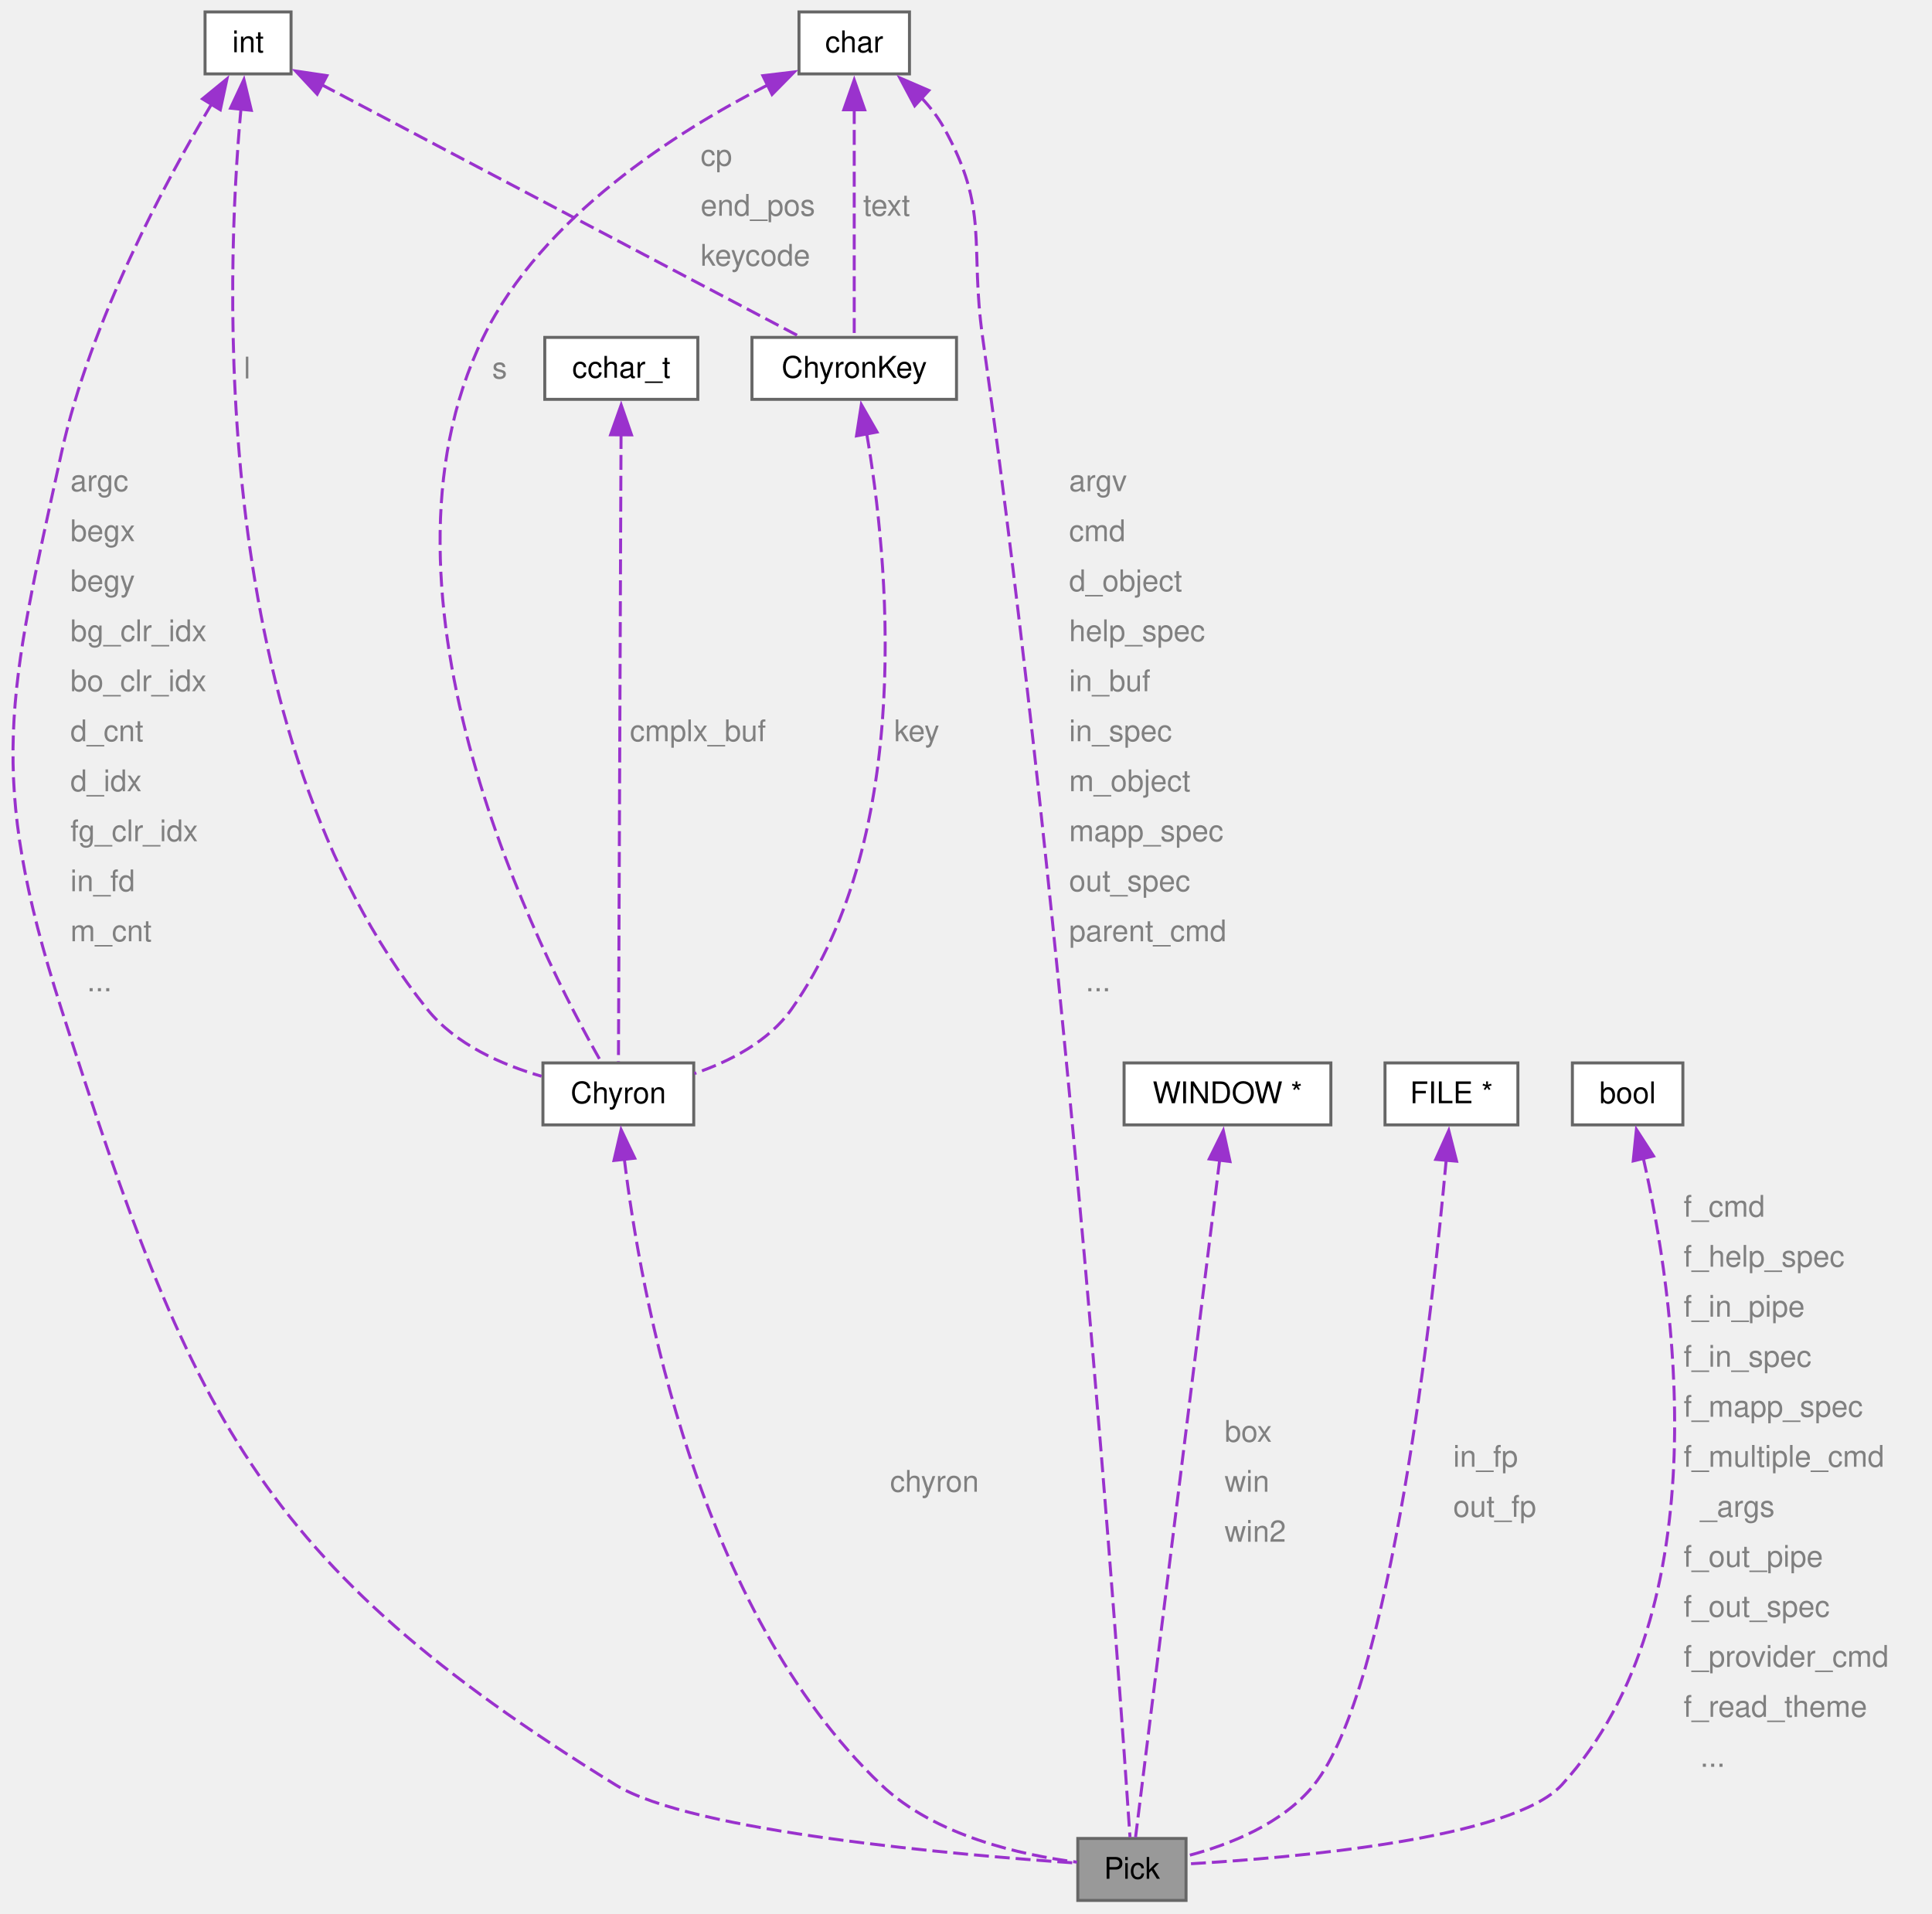
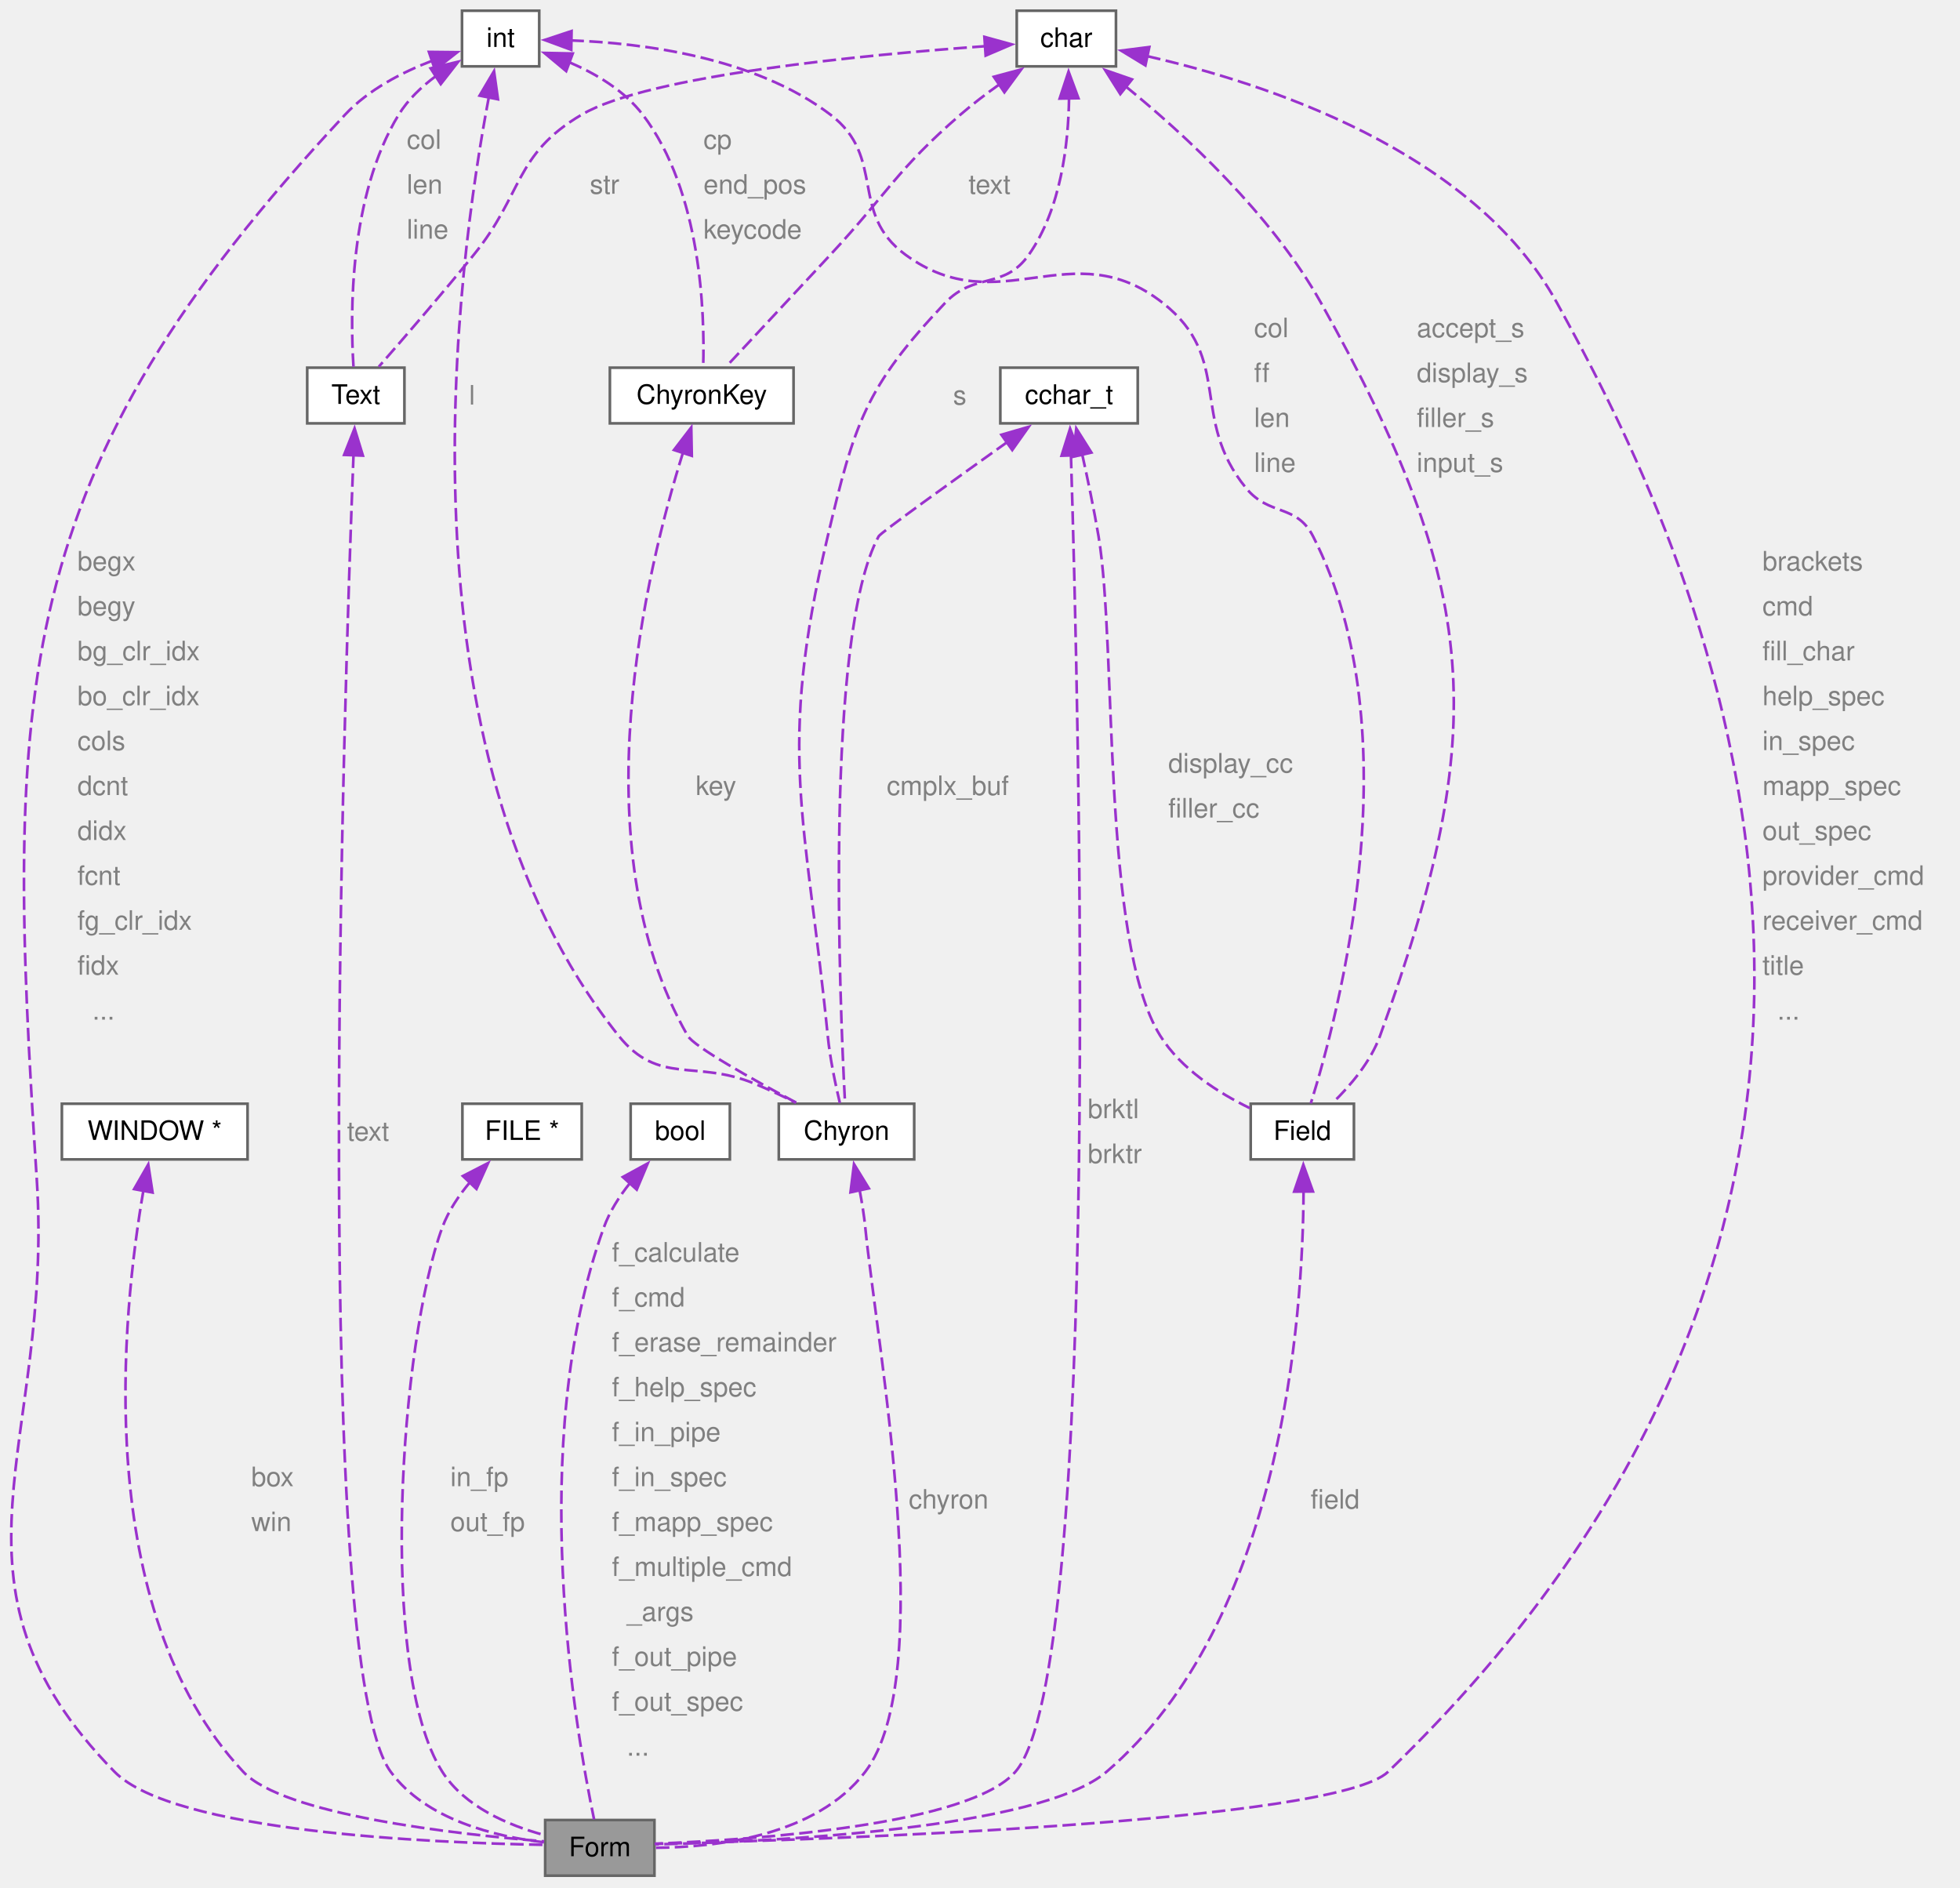
- <svg xmlns="http://www.w3.org/2000/svg" xmlns:xlink="http://www.w3.org/1999/xlink" width="647pt" height="641pt" viewBox="0.00 0.00 647.00 641.00">
-   <g id="graph0" class="graph" transform="scale(1 1) rotate(0) translate(4 636.5)">
+ <svg xmlns="http://www.w3.org/2000/svg" xmlns:xlink="http://www.w3.org/1999/xlink" width="731pt" height="704pt" viewBox="0.00 0.00 731.00 704.00">
+   <g id="graph0" class="graph" transform="scale(1 1) rotate(0) translate(4 699.5)">
    <g id="Node000001" class="node">
      <g id="a_Node000001">
-         <a xlink:title="Pick data structure.">
-           <polygon fill="#999999" stroke="#666666" points="393.19,-20.75 356.94,-20.75 356.94,0 393.19,0 393.19,-20.75" />
-           <text xml:space="preserve" text-anchor="middle" x="375.07" y="-7.25" font-family="Helvetica,sans-Serif" font-size="10.00">Pick</text>
+         <a xlink:title=" ">
+           <polygon fill="#999999" stroke="#666666" points="240.08,-20.75 199.33,-20.75 199.33,0 240.08,0 240.08,-20.75" />
+           <text xml:space="preserve" text-anchor="middle" x="219.71" y="-7.25" font-family="Helvetica,sans-Serif" font-size="10.00">Form</text>
        </a>
      </g>
    </g>
    <g id="Node000002" class="node">
      <g id="a_Node000002">
        <a xlink:title=" ">
-           <polygon fill="white" stroke="#666666" points="93.47,-632.5 64.67,-632.5 64.67,-611.75 93.47,-611.75 93.47,-632.5" />
-           <text xml:space="preserve" text-anchor="middle" x="79.07" y="-619" font-family="Helvetica,sans-Serif" font-size="10.00">int</text>
+           <polygon fill="white" stroke="#666666" points="197.11,-695.5 168.31,-695.5 168.31,-674.75 197.11,-674.75 197.11,-695.5" />
+           <text xml:space="preserve" text-anchor="middle" x="182.71" y="-682" font-family="Helvetica,sans-Serif" font-size="10.00">int</text>
        </a>
      </g>
    </g>
    <g id="edge1_Node000001_Node000002" class="edge">
      <g id="a_edge1_Node000001_Node000002">
        <a xlink:title=" ">
-           <path fill="none" stroke="#9a32cd" stroke-dasharray="5,2" d="M66.94,-601.8C51.67,-576.18 26.24,-529.06 16.57,-484.75 -1.08,-403.88 -8.69,-377.33 16.57,-298.5 59.85,-163.4 81.41,-113.36 202.07,-38.75 227.74,-22.88 317.61,-15.16 356.69,-12.5" />
-           <polygon fill="#9a32cd" stroke="#9a32cd" points="63.81,-603.38 72.01,-610.09 69.78,-599.73 63.81,-603.38" />
-         </a>
-       </g>
-       <text xml:space="preserve" text-anchor="start" x="19.57" y="-472" font-family="Helvetica,sans-Serif" font-size="10.00" fill="grey">argc</text>
-       <text xml:space="preserve" text-anchor="start" x="19.57" y="-455.25" font-family="Helvetica,sans-Serif" font-size="10.00" fill="grey">begx</text>
-       <text xml:space="preserve" text-anchor="start" x="19.57" y="-438.5" font-family="Helvetica,sans-Serif" font-size="10.00" fill="grey">begy</text>
-       <text xml:space="preserve" text-anchor="start" x="19.57" y="-421.75" font-family="Helvetica,sans-Serif" font-size="10.00" fill="grey">bg_clr_idx</text>
-       <text xml:space="preserve" text-anchor="start" x="19.57" y="-405" font-family="Helvetica,sans-Serif" font-size="10.00" fill="grey">bo_clr_idx</text>
-       <text xml:space="preserve" text-anchor="start" x="19.57" y="-388.25" font-family="Helvetica,sans-Serif" font-size="10.00" fill="grey">d_cnt</text>
-       <text xml:space="preserve" text-anchor="start" x="19.57" y="-371.5" font-family="Helvetica,sans-Serif" font-size="10.00" fill="grey">d_idx</text>
-       <text xml:space="preserve" text-anchor="start" x="19.57" y="-354.75" font-family="Helvetica,sans-Serif" font-size="10.00" fill="grey">fg_clr_idx</text>
-       <text xml:space="preserve" text-anchor="start" x="19.57" y="-338" font-family="Helvetica,sans-Serif" font-size="10.00" fill="grey">in_fd</text>
-       <text xml:space="preserve" text-anchor="start" x="19.57" y="-321.25" font-family="Helvetica,sans-Serif" font-size="10.00" fill="grey">m_cnt</text>
-       <text xml:space="preserve" text-anchor="start" x="19.57" y="-304.5" font-family="Helvetica,sans-Serif" font-size="10.00" fill="grey">  ...</text>
+           <path fill="none" stroke="#9a32cd" stroke-dasharray="5,2" d="M157.41,-676.93C146.15,-672.64 133.49,-666.15 124.71,-656.75 -0.68,-522.5 -2.27,-443.06 9.71,-259.75 16.17,-160.9 -30.65,-109.48 38.71,-38.75 60.68,-16.34 156.48,-12.22 199.12,-11.5" />
+           <polygon fill="#9a32cd" stroke="#9a32cd" points="155.97,-680.14 166.56,-680.03 158.22,-673.51 155.97,-680.14" />
+         </a>
+       </g>
+       <text xml:space="preserve" text-anchor="start" x="24.88" y="-486.75" font-family="Helvetica,sans-Serif" font-size="10.00" fill="grey">begx</text>
+       <text xml:space="preserve" text-anchor="start" x="24.88" y="-470" font-family="Helvetica,sans-Serif" font-size="10.00" fill="grey">begy</text>
+       <text xml:space="preserve" text-anchor="start" x="24.88" y="-453.25" font-family="Helvetica,sans-Serif" font-size="10.00" fill="grey">bg_clr_idx</text>
+       <text xml:space="preserve" text-anchor="start" x="24.88" y="-436.5" font-family="Helvetica,sans-Serif" font-size="10.00" fill="grey">bo_clr_idx</text>
+       <text xml:space="preserve" text-anchor="start" x="24.88" y="-419.75" font-family="Helvetica,sans-Serif" font-size="10.00" fill="grey">cols</text>
+       <text xml:space="preserve" text-anchor="start" x="24.88" y="-403" font-family="Helvetica,sans-Serif" font-size="10.00" fill="grey">dcnt</text>
+       <text xml:space="preserve" text-anchor="start" x="24.88" y="-386.25" font-family="Helvetica,sans-Serif" font-size="10.00" fill="grey">didx</text>
+       <text xml:space="preserve" text-anchor="start" x="24.88" y="-369.5" font-family="Helvetica,sans-Serif" font-size="10.00" fill="grey">fcnt</text>
+       <text xml:space="preserve" text-anchor="start" x="24.88" y="-352.75" font-family="Helvetica,sans-Serif" font-size="10.00" fill="grey">fg_clr_idx</text>
+       <text xml:space="preserve" text-anchor="start" x="24.88" y="-336" font-family="Helvetica,sans-Serif" font-size="10.00" fill="grey">fidx</text>
+       <text xml:space="preserve" text-anchor="start" x="24.88" y="-319.25" font-family="Helvetica,sans-Serif" font-size="10.00" fill="grey">  ...</text>
+     </g>
+     <g id="Node000008" class="node">
+       <g id="a_Node000008">
+         <a xlink:href="../../d4/d64/a01296.html" target="_top" xlink:title="structure for form fields">
+           <polygon fill="white" stroke="#666666" points="146.83,-562.38 110.58,-562.38 110.58,-541.62 146.83,-541.62 146.83,-562.38" />
+           <text xml:space="preserve" text-anchor="middle" x="128.71" y="-548.88" font-family="Helvetica,sans-Serif" font-size="10.00">Text</text>
+         </a>
+       </g>
+     </g>
+     <g id="edge8_Node000008_Node000002" class="edge">
+       <g id="a_edge8_Node000008_Node000002">
+         <a xlink:title=" ">
+           <path fill="none" stroke="#9a32cd" stroke-dasharray="5,2" d="M158.59,-671.15C153.25,-667.2 148.16,-662.38 144.71,-656.75 126.14,-626.45 126.58,-582.11 127.84,-562.7" />
+           <polygon fill="#9a32cd" stroke="#9a32cd" points="156.59,-674.02 166.9,-676.49 160.38,-668.14 156.59,-674.02" />
+         </a>
+       </g>
+       <text xml:space="preserve" text-anchor="start" x="147.71" y="-644" font-family="Helvetica,sans-Serif" font-size="10.00" fill="grey">col</text>
+       <text xml:space="preserve" text-anchor="start" x="147.71" y="-627.25" font-family="Helvetica,sans-Serif" font-size="10.00" fill="grey">len</text>
+       <text xml:space="preserve" text-anchor="start" x="147.71" y="-610.5" font-family="Helvetica,sans-Serif" font-size="10.00" fill="grey">line</text>
+     </g>
+     <g id="Node000009" class="node">
+       <g id="a_Node000009">
+         <a xlink:href="../../d8/dc5/a01300.html" target="_top" xlink:title="structure for form fields">
+           <polygon fill="white" stroke="#666666" points="500.96,-287.88 462.46,-287.88 462.46,-267.12 500.96,-267.12 500.96,-287.88" />
+           <text xml:space="preserve" text-anchor="middle" x="481.71" y="-274.38" font-family="Helvetica,sans-Serif" font-size="10.00">Field</text>
+         </a>
+       </g>
+     </g>
+     <g id="edge11_Node000009_Node000002" class="edge">
+       <g id="a_edge11_Node000009_Node000002">
+         <a xlink:title=" ">
+           <path fill="none" stroke="#9a32cd" stroke-dasharray="5,2" d="M208.78,-684.43C235.63,-683.45 277.44,-678.19 305.71,-656.75 326.7,-640.83 312.45,-620.07 333.71,-604.5 368.73,-578.85 395.6,-613.35 429.71,-586.5 456.12,-565.7 439.45,-543.55 460.71,-517.5 469.37,-506.89 479.47,-511.69 485.71,-499.5 523.32,-426.07 494.94,-320.1 484.88,-288.04" />
+           <polygon fill="#9a32cd" stroke="#9a32cd" points="209.05,-680.92 199.11,-684.59 209.17,-687.92 209.05,-680.92" />
+         </a>
+       </g>
+       <text xml:space="preserve" text-anchor="start" x="463.71" y="-573.75" font-family="Helvetica,sans-Serif" font-size="10.00" fill="grey">col</text>
+       <text xml:space="preserve" text-anchor="start" x="463.71" y="-557" font-family="Helvetica,sans-Serif" font-size="10.00" fill="grey">ff</text>
+       <text xml:space="preserve" text-anchor="start" x="463.71" y="-540.25" font-family="Helvetica,sans-Serif" font-size="10.00" fill="grey">len</text>
+       <text xml:space="preserve" text-anchor="start" x="463.71" y="-523.5" font-family="Helvetica,sans-Serif" font-size="10.00" fill="grey">line</text>
+     </g>
+     <g id="Node000010" class="node">
+       <g id="a_Node000010">
+         <a xlink:href="../../d7/da3/a01260.html" target="_top" xlink:title=" ">
+           <polygon fill="white" stroke="#666666" points="336.96,-287.88 286.46,-287.88 286.46,-267.12 336.96,-267.12 336.96,-287.88" />
+           <text xml:space="preserve" text-anchor="middle" x="311.71" y="-274.38" font-family="Helvetica,sans-Serif" font-size="10.00">Chyron</text>
+         </a>
+       </g>
+     </g>
+     <g id="edge20_Node000010_Node000002" class="edge">
+       <g id="a_edge20_Node000010_Node000002">
+         <a xlink:title=" ">
+           <path fill="none" stroke="#9a32cd" stroke-dasharray="5,2" d="M178.31,-663.26C166.66,-601.93 141.43,-419.84 226.71,-313.25 241.73,-294.48 255.56,-304.58 277.71,-295.25 282.68,-293.16 287.96,-290.69 292.83,-288.29" />
+           <polygon fill="#9a32cd" stroke="#9a32cd" points="174.86,-663.84 180.25,-672.96 181.72,-662.47 174.86,-663.84" />
+         </a>
+       </g>
+       <text xml:space="preserve" text-anchor="start" x="170.94" y="-548.62" font-family="Helvetica,sans-Serif" font-size="10.00" fill="grey">l</text>
+     </g>
+     <g id="Node000011" class="node">
+       <g id="a_Node000011">
+         <a xlink:href="../../d6/d0f/a01256.html" target="_top" xlink:title=" ">
+           <polygon fill="white" stroke="#666666" points="291.96,-562.38 223.46,-562.38 223.46,-541.62 291.96,-541.62 291.96,-562.38" />
+           <text xml:space="preserve" text-anchor="middle" x="257.71" y="-548.88" font-family="Helvetica,sans-Serif" font-size="10.00">ChyronKey</text>
+         </a>
+       </g>
+     </g>
+     <g id="edge17_Node000011_Node000002" class="edge">
+       <g id="a_edge17_Node000011_Node000002">
+         <a xlink:title=" ">
+           <path fill="none" stroke="#9a32cd" stroke-dasharray="5,2" d="M208.3,-676.29C218.24,-672.02 228.87,-665.72 235.71,-656.75 257.59,-628.05 258.86,-582.48 258.26,-562.7" />
+           <polygon fill="#9a32cd" stroke="#9a32cd" points="207.16,-672.98 199.02,-679.76 209.61,-679.54 207.16,-672.98" />
+         </a>
+       </g>
+       <text xml:space="preserve" text-anchor="start" x="258.35" y="-644" font-family="Helvetica,sans-Serif" font-size="10.00" fill="grey">cp</text>
+       <text xml:space="preserve" text-anchor="start" x="258.35" y="-627.25" font-family="Helvetica,sans-Serif" font-size="10.00" fill="grey">end_pos</text>
+       <text xml:space="preserve" text-anchor="start" x="258.35" y="-610.5" font-family="Helvetica,sans-Serif" font-size="10.00" fill="grey">keycode</text>
+     </g>
+     <g id="Node000003" class="node">
+       <g id="a_Node000003">
+         <a xlink:title=" ">
+           <polygon fill="white" stroke="#666666" points="88.33,-287.88 19.08,-287.88 19.08,-267.12 88.33,-267.12 88.33,-287.88" />
+           <text xml:space="preserve" text-anchor="middle" x="53.71" y="-274.38" font-family="Helvetica,sans-Serif" font-size="10.00">WINDOW *</text>
+         </a>
+       </g>
+     </g>
+     <g id="edge2_Node000001_Node000003" class="edge">
+       <g id="a_edge2_Node000001_Node000003">
+         <a xlink:title=" ">
+           <path fill="none" stroke="#9a32cd" stroke-dasharray="5,2" d="M49.49,-255.57C41.55,-209.66 29.93,-99.35 86.71,-38.75 101.74,-22.71 165.46,-15.51 198.95,-12.79" />
+           <polygon fill="#9a32cd" stroke="#9a32cd" points="46.02,-256.05 51.29,-265.23 52.9,-254.76 46.02,-256.05" />
+         </a>
+       </g>
+       <text xml:space="preserve" text-anchor="start" x="89.71" y="-145.25" font-family="Helvetica,sans-Serif" font-size="10.00" fill="grey">box</text>
+       <text xml:space="preserve" text-anchor="start" x="89.71" y="-128.5" font-family="Helvetica,sans-Serif" font-size="10.00" fill="grey">win</text>
+     </g>
+     <g id="Node000004" class="node">
+       <g id="a_Node000004">
+         <a xlink:title=" ">
+           <polygon fill="white" stroke="#666666" points="412.21,-695.5 375.21,-695.5 375.21,-674.75 412.21,-674.75 412.21,-695.5" />
+           <text xml:space="preserve" text-anchor="middle" x="393.71" y="-682" font-family="Helvetica,sans-Serif" font-size="10.00">char</text>
+         </a>
+       </g>
+     </g>
+     <g id="edge3_Node000001_Node000004" class="edge">
+       <g id="a_edge3_Node000001_Node000004">
+         <a xlink:title=" ">
+           <path fill="none" stroke="#9a32cd" stroke-dasharray="5,2" d="M423.9,-678.54C467.29,-668.66 545.47,-643.51 576.71,-586.5 616.73,-513.45 749.8,-266.04 513.71,-38.75 494.04,-19.82 303.57,-13.44 240.14,-11.83" />
+           <polygon fill="#9a32cd" stroke="#9a32cd" points="423.19,-675.11 414.14,-680.62 424.65,-681.96 423.19,-675.11" />
+         </a>
+       </g>
+       <text xml:space="preserve" text-anchor="start" x="653.31" y="-486.75" font-family="Helvetica,sans-Serif" font-size="10.00" fill="grey">brackets</text>
+       <text xml:space="preserve" text-anchor="start" x="653.31" y="-470" font-family="Helvetica,sans-Serif" font-size="10.00" fill="grey">cmd</text>
+       <text xml:space="preserve" text-anchor="start" x="653.31" y="-453.25" font-family="Helvetica,sans-Serif" font-size="10.00" fill="grey">fill_char</text>
+       <text xml:space="preserve" text-anchor="start" x="653.31" y="-436.5" font-family="Helvetica,sans-Serif" font-size="10.00" fill="grey">help_spec</text>
+       <text xml:space="preserve" text-anchor="start" x="653.31" y="-419.75" font-family="Helvetica,sans-Serif" font-size="10.00" fill="grey">in_spec</text>
+       <text xml:space="preserve" text-anchor="start" x="653.31" y="-403" font-family="Helvetica,sans-Serif" font-size="10.00" fill="grey">mapp_spec</text>
+       <text xml:space="preserve" text-anchor="start" x="653.31" y="-386.25" font-family="Helvetica,sans-Serif" font-size="10.00" fill="grey">out_spec</text>
+       <text xml:space="preserve" text-anchor="start" x="653.31" y="-369.5" font-family="Helvetica,sans-Serif" font-size="10.00" fill="grey">provider_cmd</text>
+       <text xml:space="preserve" text-anchor="start" x="653.31" y="-352.75" font-family="Helvetica,sans-Serif" font-size="10.00" fill="grey">receiver_cmd</text>
+       <text xml:space="preserve" text-anchor="start" x="653.31" y="-336" font-family="Helvetica,sans-Serif" font-size="10.00" fill="grey">title</text>
+       <text xml:space="preserve" text-anchor="start" x="653.31" y="-319.25" font-family="Helvetica,sans-Serif" font-size="10.00" fill="grey">  ...</text>
+     </g>
+     <g id="edge9_Node000008_Node000004" class="edge">
+       <g id="a_edge9_Node000008_Node000004">
+         <a xlink:title=" ">
+           <path fill="none" stroke="#9a32cd" stroke-dasharray="5,2" d="M363.58,-682.28C318.96,-679.09 237.88,-671.43 212.96,-656.75 187.7,-641.87 191.18,-627.26 172.71,-604.5 160.71,-589.71 146.27,-573.01 137.29,-562.75" />
+           <polygon fill="#9a32cd" stroke="#9a32cd" points="363.14,-685.75 373.35,-682.94 363.61,-678.77 363.14,-685.75" />
+         </a>
+       </g>
+       <text xml:space="preserve" text-anchor="start" x="215.96" y="-627.25" font-family="Helvetica,sans-Serif" font-size="10.00" fill="grey">str</text>
+     </g>
+     <g id="edge12_Node000009_Node000004" class="edge">
+       <g id="a_edge12_Node000009_Node000004">
+         <a xlink:title=" ">
+           <path fill="none" stroke="#9a32cd" stroke-dasharray="5,2" d="M415.86,-667.26C437.64,-649.51 470.21,-619.59 488.71,-586.5 548.16,-480.15 552.23,-427.8 510.71,-313.25 507.18,-303.5 499.58,-294.56 493.04,-288.2" />
+           <polygon fill="#9a32cd" stroke="#9a32cd" points="413.83,-664.41 408.17,-673.37 418.18,-669.89 413.83,-664.41" />
+         </a>
+       </g>
+       <text xml:space="preserve" text-anchor="start" x="524.4" y="-573.75" font-family="Helvetica,sans-Serif" font-size="10.00" fill="grey">accept_s</text>
+       <text xml:space="preserve" text-anchor="start" x="524.4" y="-557" font-family="Helvetica,sans-Serif" font-size="10.00" fill="grey">display_s</text>
+       <text xml:space="preserve" text-anchor="start" x="524.4" y="-540.25" font-family="Helvetica,sans-Serif" font-size="10.00" fill="grey">filler_s</text>
+       <text xml:space="preserve" text-anchor="start" x="524.4" y="-523.5" font-family="Helvetica,sans-Serif" font-size="10.00" fill="grey">input_s</text>
+     </g>
+     <g id="edge18_Node000010_Node000004" class="edge">
+       <g id="a_edge18_Node000010_Node000004">
+         <a xlink:title=" ">
+           <path fill="none" stroke="#9a32cd" stroke-dasharray="5,2" d="M394.71,-662.98C394.48,-645.77 391.71,-621.62 379.71,-604.5 370.51,-591.37 359.47,-598.15 348.46,-586.5 318.73,-555.04 314.7,-541.61 304.71,-499.5 285.6,-418.96 296.5,-395.62 304.71,-313.25 305.56,-304.68 307.58,-295.09 309.23,-288.16" />
+           <polygon fill="#9a32cd" stroke="#9a32cd" points="391.21,-662.74 394.53,-672.8 398.21,-662.87 391.21,-662.74" />
+         </a>
+       </g>
+       <text xml:space="preserve" text-anchor="start" x="351.46" y="-548.62" font-family="Helvetica,sans-Serif" font-size="10.00" fill="grey">s</text>
+     </g>
+     <g id="edge16_Node000011_Node000004" class="edge">
+       <g id="a_edge16_Node000011_Node000004">
+         <a xlink:title=" ">
+           <path fill="none" stroke="#9a32cd" stroke-dasharray="5,2" d="M368.84,-668.11C363.85,-664.56 358.74,-660.68 354.21,-656.75 330.27,-635.99 327.29,-627.7 305.71,-604.5 292.22,-590 276.58,-573.23 266.92,-562.87" />
+           <polygon fill="#9a32cd" stroke="#9a32cd" points="366.65,-670.86 376.88,-673.61 370.6,-665.08 366.65,-670.86" />
+         </a>
+       </g>
+       <text xml:space="preserve" text-anchor="start" x="357.21" y="-627.25" font-family="Helvetica,sans-Serif" font-size="10.00" fill="grey">text</text>
+     </g>
+     <g id="Node000005" class="node">
+       <g id="a_Node000005">
+         <a xlink:title=" ">
+           <polygon fill="white" stroke="#666666" points="212.96,-287.88 168.46,-287.88 168.46,-267.12 212.96,-267.12 212.96,-287.88" />
+           <text xml:space="preserve" text-anchor="middle" x="190.71" y="-274.38" font-family="Helvetica,sans-Serif" font-size="10.00">FILE *</text>
+         </a>
+       </g>
+     </g>
+     <g id="edge4_Node000001_Node000005" class="edge">
+       <g id="a_edge4_Node000001_Node000005">
+         <a xlink:title=" ">
+           <path fill="none" stroke="#9a32cd" stroke-dasharray="5,2" d="M171.37,-258.72C167.13,-253.69 163.23,-247.9 160.96,-241.75 145.32,-199.44 136.72,-76.79 160.96,-38.75 169.3,-25.65 185.73,-18.72 199.09,-15.11" />
+           <polygon fill="#9a32cd" stroke="#9a32cd" points="168.63,-260.92 178.05,-265.76 173.71,-256.1 168.63,-260.92" />
+         </a>
+       </g>
+       <text xml:space="preserve" text-anchor="start" x="163.96" y="-145.25" font-family="Helvetica,sans-Serif" font-size="10.00" fill="grey">in_fp</text>
+       <text xml:space="preserve" text-anchor="start" x="163.96" y="-128.5" font-family="Helvetica,sans-Serif" font-size="10.00" fill="grey">out_fp</text>
+     </g>
+     <g id="Node000006" class="node">
+       <g id="a_Node000006">
+         <a xlink:title=" ">
+           <polygon fill="white" stroke="#666666" points="268.21,-287.88 231.21,-287.88 231.21,-267.12 268.21,-267.12 268.21,-287.88" />
+           <text xml:space="preserve" text-anchor="middle" x="249.71" y="-274.38" font-family="Helvetica,sans-Serif" font-size="10.00">bool</text>
+         </a>
+       </g>
+     </g>
+     <g id="edge5_Node000001_Node000006" class="edge">
+       <g id="a_edge5_Node000001_Node000006">
+         <a xlink:title=" ">
+           <path fill="none" stroke="#9a32cd" stroke-dasharray="5,2" d="M230.89,-258.21C226.95,-253.28 223.34,-247.65 221.21,-241.75 191.99,-160.87 210.79,-53.35 217.56,-20.99" />
+           <polygon fill="#9a32cd" stroke="#9a32cd" points="228.28,-260.55 237.58,-265.63 233.48,-255.86 228.28,-260.55" />
+         </a>
+       </g>
+       <text xml:space="preserve" text-anchor="start" x="224.21" y="-229" font-family="Helvetica,sans-Serif" font-size="10.00" fill="grey">f_calculate</text>
+       <text xml:space="preserve" text-anchor="start" x="224.21" y="-212.25" font-family="Helvetica,sans-Serif" font-size="10.00" fill="grey">f_cmd</text>
+       <text xml:space="preserve" text-anchor="start" x="224.21" y="-195.5" font-family="Helvetica,sans-Serif" font-size="10.00" fill="grey">f_erase_remainder</text>
+       <text xml:space="preserve" text-anchor="start" x="224.21" y="-178.75" font-family="Helvetica,sans-Serif" font-size="10.00" fill="grey">f_help_spec</text>
+       <text xml:space="preserve" text-anchor="start" x="224.21" y="-162" font-family="Helvetica,sans-Serif" font-size="10.00" fill="grey">f_in_pipe</text>
+       <text xml:space="preserve" text-anchor="start" x="224.21" y="-145.25" font-family="Helvetica,sans-Serif" font-size="10.00" fill="grey">f_in_spec</text>
+       <text xml:space="preserve" text-anchor="start" x="224.21" y="-128.5" font-family="Helvetica,sans-Serif" font-size="10.00" fill="grey">f_mapp_spec</text>
+       <text xml:space="preserve" text-anchor="start" x="224.21" y="-111.75" font-family="Helvetica,sans-Serif" font-size="10.00" fill="grey">f_multiple_cmd</text>
+       <text xml:space="preserve" text-anchor="start" x="224.21" y="-95" font-family="Helvetica,sans-Serif" font-size="10.00" fill="grey">  _args</text>
+       <text xml:space="preserve" text-anchor="start" x="224.21" y="-78.25" font-family="Helvetica,sans-Serif" font-size="10.00" fill="grey">f_out_pipe</text>
+       <text xml:space="preserve" text-anchor="start" x="224.21" y="-61.5" font-family="Helvetica,sans-Serif" font-size="10.00" fill="grey">f_out_spec</text>
+       <text xml:space="preserve" text-anchor="start" x="224.21" y="-44.75" font-family="Helvetica,sans-Serif" font-size="10.00" fill="grey">  ...</text>
    </g>
    <g id="Node000007" class="node">
      <g id="a_Node000007">
-         <a xlink:href="../../da/de0/a01248.html" target="_top" xlink:title=" ">
-           <polygon fill="white" stroke="#666666" points="228.32,-280.5 177.82,-280.5 177.82,-259.75 228.32,-259.75 228.32,-280.5" />
-           <text xml:space="preserve" text-anchor="middle" x="203.07" y="-267" font-family="Helvetica,sans-Serif" font-size="10.00">Chyron</text>
-         </a>
-       </g>
-     </g>
-     <g id="edge12_Node000007_Node000002" class="edge">
-       <g id="a_edge12_Node000007_Node000002">
-         <a xlink:title=" ">
-           <path fill="none" stroke="#9a32cd" stroke-dasharray="5,2" d="M76.71,-600.21C71.61,-544.51 65.39,-390.5 139.07,-298.5 148.51,-286.71 163.99,-279.91 177.36,-276.03" />
-           <polygon fill="#9a32cd" stroke="#9a32cd" points="73.2,-600.27 77.69,-609.86 80.16,-599.56 73.2,-600.27" />
-         </a>
-       </g>
-       <text xml:space="preserve" text-anchor="start" x="77.65" y="-509.75" font-family="Helvetica,sans-Serif" font-size="10.00" fill="grey">l</text>
-     </g>
-     <g id="Node000008" class="node">
-       <g id="a_Node000008">
-         <a xlink:href="../../d4/dd5/a01244.html" target="_top" xlink:title=" ">
-           <polygon fill="white" stroke="#666666" points="316.32,-523.5 247.82,-523.5 247.82,-502.75 316.32,-502.75 316.32,-523.5" />
-           <text xml:space="preserve" text-anchor="middle" x="282.07" y="-510" font-family="Helvetica,sans-Serif" font-size="10.00">ChyronKey</text>
-         </a>
-       </g>
-     </g>
-     <g id="edge9_Node000008_Node000002" class="edge">
-       <g id="a_edge9_Node000008_Node000002">
-         <a xlink:title=" ">
-           <path fill="none" stroke="#9a32cd" stroke-dasharray="5,2" d="M103.67,-608.16C144.87,-586.44 226.9,-543.2 263.59,-523.87" />
-           <polygon fill="#9a32cd" stroke="#9a32cd" points="102.22,-604.96 95,-612.72 105.48,-611.16 102.22,-604.96" />
-         </a>
-       </g>
-       <text xml:space="preserve" text-anchor="start" x="230.62" y="-581" font-family="Helvetica,sans-Serif" font-size="10.00" fill="grey">cp</text>
-       <text xml:space="preserve" text-anchor="start" x="230.62" y="-564.25" font-family="Helvetica,sans-Serif" font-size="10.00" fill="grey">end_pos</text>
-       <text xml:space="preserve" text-anchor="start" x="230.62" y="-547.5" font-family="Helvetica,sans-Serif" font-size="10.00" fill="grey">keycode</text>
-     </g>
-     <g id="Node000003" class="node">
-       <g id="a_Node000003">
-         <a xlink:title=" ">
-           <polygon fill="white" stroke="#666666" points="441.69,-280.5 372.44,-280.5 372.44,-259.75 441.69,-259.75 441.69,-280.5" />
-           <text xml:space="preserve" text-anchor="middle" x="407.07" y="-267" font-family="Helvetica,sans-Serif" font-size="10.00">WINDOW *</text>
-         </a>
-       </g>
-     </g>
-     <g id="edge2_Node000001_Node000003" class="edge">
-       <g id="a_edge2_Node000001_Node000003">
-         <a xlink:title=" ">
-           <path fill="none" stroke="#9a32cd" stroke-dasharray="5,2" d="M404.46,-248.09C397.91,-195.34 380.97,-58.91 376.28,-21.17" />
-           <polygon fill="#9a32cd" stroke="#9a32cd" points="400.96,-248.34 405.66,-257.83 407.91,-247.48 400.96,-248.34" />
-         </a>
-       </g>
-       <text xml:space="preserve" text-anchor="start" x="406.1" y="-153.62" font-family="Helvetica,sans-Serif" font-size="10.00" fill="grey">box</text>
-       <text xml:space="preserve" text-anchor="start" x="406.1" y="-136.88" font-family="Helvetica,sans-Serif" font-size="10.00" fill="grey">win</text>
-       <text xml:space="preserve" text-anchor="start" x="406.1" y="-120.12" font-family="Helvetica,sans-Serif" font-size="10.00" fill="grey">win2</text>
-     </g>
-     <g id="Node000004" class="node">
-       <g id="a_Node000004">
-         <a xlink:title=" ">
-           <polygon fill="white" stroke="#666666" points="300.57,-632.5 263.57,-632.5 263.57,-611.75 300.57,-611.75 300.57,-632.5" />
-           <text xml:space="preserve" text-anchor="middle" x="282.07" y="-619" font-family="Helvetica,sans-Serif" font-size="10.00">char</text>
-         </a>
-       </g>
-     </g>
-     <g id="edge3_Node000001_Node000004" class="edge">
-       <g id="a_edge3_Node000001_Node000004">
-         <a xlink:title=" ">
-           <path fill="none" stroke="#9a32cd" stroke-dasharray="5,2" d="M304.62,-603.7C307.48,-600.66 310.09,-597.31 312.07,-593.75 327.48,-565.99 320.63,-554.94 325.07,-523.5 353.52,-321.82 370.95,-73.16 374.42,-21.18" />
-           <polygon fill="#9a32cd" stroke="#9a32cd" points="302.32,-601.06 297.34,-610.41 307.06,-606.21 302.32,-601.06" />
-         </a>
-       </g>
-       <text xml:space="preserve" text-anchor="start" x="354.02" y="-472" font-family="Helvetica,sans-Serif" font-size="10.00" fill="grey">argv</text>
-       <text xml:space="preserve" text-anchor="start" x="354.02" y="-455.25" font-family="Helvetica,sans-Serif" font-size="10.00" fill="grey">cmd</text>
-       <text xml:space="preserve" text-anchor="start" x="354.02" y="-438.5" font-family="Helvetica,sans-Serif" font-size="10.00" fill="grey">d_object</text>
-       <text xml:space="preserve" text-anchor="start" x="354.02" y="-421.75" font-family="Helvetica,sans-Serif" font-size="10.00" fill="grey">help_spec</text>
-       <text xml:space="preserve" text-anchor="start" x="354.02" y="-405" font-family="Helvetica,sans-Serif" font-size="10.00" fill="grey">in_buf</text>
-       <text xml:space="preserve" text-anchor="start" x="354.02" y="-388.25" font-family="Helvetica,sans-Serif" font-size="10.00" fill="grey">in_spec</text>
-       <text xml:space="preserve" text-anchor="start" x="354.02" y="-371.5" font-family="Helvetica,sans-Serif" font-size="10.00" fill="grey">m_object</text>
-       <text xml:space="preserve" text-anchor="start" x="354.02" y="-354.75" font-family="Helvetica,sans-Serif" font-size="10.00" fill="grey">mapp_spec</text>
-       <text xml:space="preserve" text-anchor="start" x="354.02" y="-338" font-family="Helvetica,sans-Serif" font-size="10.00" fill="grey">out_spec</text>
-       <text xml:space="preserve" text-anchor="start" x="354.02" y="-321.25" font-family="Helvetica,sans-Serif" font-size="10.00" fill="grey">parent_cmd</text>
-       <text xml:space="preserve" text-anchor="start" x="354.02" y="-304.5" font-family="Helvetica,sans-Serif" font-size="10.00" fill="grey">  ...</text>
-     </g>
-     <g id="edge10_Node000007_Node000004" class="edge">
-       <g id="a_edge10_Node000007_Node000004">
-         <a xlink:title=" ">
-           <path fill="none" stroke="#9a32cd" stroke-dasharray="5,2" d="M253.01,-608C222.87,-592.61 177.47,-563.93 157.82,-523.5 115.59,-436.62 177.46,-315.69 197.3,-280.86" />
-           <polygon fill="#9a32cd" stroke="#9a32cd" points="251.47,-611.15 261.99,-612.41 254.55,-604.86 251.47,-611.15" />
-         </a>
-       </g>
-       <text xml:space="preserve" text-anchor="start" x="160.82" y="-509.75" font-family="Helvetica,sans-Serif" font-size="10.00" fill="grey">s</text>
-     </g>
-     <g id="edge8_Node000008_Node000004" class="edge">
-       <g id="a_edge8_Node000008_Node000004">
-         <a xlink:title=" ">
-           <path fill="none" stroke="#9a32cd" stroke-dasharray="5,2" d="M282.07,-599.98C282.07,-576.97 282.07,-541.16 282.07,-523.98" />
-           <polygon fill="#9a32cd" stroke="#9a32cd" points="278.57,-599.74 282.07,-609.74 285.57,-599.74 278.57,-599.74" />
-         </a>
-       </g>
-       <text xml:space="preserve" text-anchor="start" x="285.07" y="-564.25" font-family="Helvetica,sans-Serif" font-size="10.00" fill="grey">text</text>
-     </g>
-     <g id="Node000005" class="node">
-       <g id="a_Node000005">
-         <a xlink:title=" ">
-           <polygon fill="white" stroke="#666666" points="504.32,-280.5 459.82,-280.5 459.82,-259.75 504.32,-259.75 504.32,-280.5" />
-           <text xml:space="preserve" text-anchor="middle" x="482.07" y="-267" font-family="Helvetica,sans-Serif" font-size="10.00">FILE *</text>
-         </a>
-       </g>
-     </g>
-     <g id="edge4_Node000001_Node000005" class="edge">
-       <g id="a_edge4_Node000001_Node000005">
-         <a xlink:title=" ">
-           <path fill="none" stroke="#9a32cd" stroke-dasharray="5,2" d="M480.31,-247.98C475.72,-197.39 461.91,-71.17 436.07,-38.75 425.57,-25.59 407.4,-18.55 393.61,-14.93" />
-           <polygon fill="#9a32cd" stroke="#9a32cd" points="476.81,-248.19 481.17,-257.85 483.79,-247.59 476.81,-248.19" />
-         </a>
-       </g>
-       <text xml:space="preserve" text-anchor="start" x="482.66" y="-145.25" font-family="Helvetica,sans-Serif" font-size="10.00" fill="grey">in_fp</text>
-       <text xml:space="preserve" text-anchor="start" x="482.66" y="-128.5" font-family="Helvetica,sans-Serif" font-size="10.00" fill="grey">out_fp</text>
-     </g>
-     <g id="Node000006" class="node">
-       <g id="a_Node000006">
-         <a xlink:title=" ">
-           <polygon fill="white" stroke="#666666" points="559.57,-280.5 522.57,-280.5 522.57,-259.75 559.57,-259.75 559.57,-280.5" />
-           <text xml:space="preserve" text-anchor="middle" x="541.07" y="-267" font-family="Helvetica,sans-Serif" font-size="10.00">bool</text>
-         </a>
-       </g>
-     </g>
-     <g id="edge5_Node000001_Node000006" class="edge">
-       <g id="a_edge5_Node000001_Node000006">
-         <a xlink:title=" ">
-           <path fill="none" stroke="#9a32cd" stroke-dasharray="5,2" d="M546.31,-248.63C556.37,-204.1 572.88,-97.8 519.07,-38.75 502.48,-20.55 428.7,-14.22 393.66,-12.22" />
-           <polygon fill="#9a32cd" stroke="#9a32cd" points="542.94,-247.67 544.01,-258.21 549.75,-249.31 542.94,-247.67" />
-         </a>
-       </g>
-       <text xml:space="preserve" text-anchor="start" x="559.82" y="-229" font-family="Helvetica,sans-Serif" font-size="10.00" fill="grey">f_cmd</text>
-       <text xml:space="preserve" text-anchor="start" x="559.82" y="-212.25" font-family="Helvetica,sans-Serif" font-size="10.00" fill="grey">f_help_spec</text>
-       <text xml:space="preserve" text-anchor="start" x="559.82" y="-195.5" font-family="Helvetica,sans-Serif" font-size="10.00" fill="grey">f_in_pipe</text>
-       <text xml:space="preserve" text-anchor="start" x="559.82" y="-178.75" font-family="Helvetica,sans-Serif" font-size="10.00" fill="grey">f_in_spec</text>
-       <text xml:space="preserve" text-anchor="start" x="559.82" y="-162" font-family="Helvetica,sans-Serif" font-size="10.00" fill="grey">f_mapp_spec</text>
-       <text xml:space="preserve" text-anchor="start" x="559.82" y="-145.25" font-family="Helvetica,sans-Serif" font-size="10.00" fill="grey">f_multiple_cmd</text>
-       <text xml:space="preserve" text-anchor="start" x="559.82" y="-128.5" font-family="Helvetica,sans-Serif" font-size="10.00" fill="grey">  _args</text>
-       <text xml:space="preserve" text-anchor="start" x="559.82" y="-111.75" font-family="Helvetica,sans-Serif" font-size="10.00" fill="grey">f_out_pipe</text>
-       <text xml:space="preserve" text-anchor="start" x="559.82" y="-95" font-family="Helvetica,sans-Serif" font-size="10.00" fill="grey">f_out_spec</text>
-       <text xml:space="preserve" text-anchor="start" x="559.82" y="-78.25" font-family="Helvetica,sans-Serif" font-size="10.00" fill="grey">f_provider_cmd</text>
-       <text xml:space="preserve" text-anchor="start" x="559.82" y="-61.5" font-family="Helvetica,sans-Serif" font-size="10.00" fill="grey">f_read_theme</text>
-       <text xml:space="preserve" text-anchor="start" x="559.82" y="-44.75" font-family="Helvetica,sans-Serif" font-size="10.00" fill="grey">  ...</text>
+         <a xlink:title=" ">
+           <polygon fill="white" stroke="#666666" points="420.33,-562.38 369.08,-562.38 369.08,-541.62 420.33,-541.62 420.33,-562.38" />
+           <text xml:space="preserve" text-anchor="middle" x="394.71" y="-548.88" font-family="Helvetica,sans-Serif" font-size="10.00">cchar_t</text>
+         </a>
+       </g>
    </g>
    <g id="edge6_Node000001_Node000007" class="edge">
      <g id="a_edge6_Node000001_Node000007">
        <a xlink:title=" ">
-           <path fill="none" stroke="#9a32cd" stroke-dasharray="5,2" d="M205.08,-248.29C210.51,-203.48 229.52,-97.3 291.07,-38.75 309.07,-21.62 337.92,-15.21 356.69,-12.81" />
-           <polygon fill="#9a32cd" stroke="#9a32cd" points="201.61,-247.83 204,-258.15 208.57,-248.59 201.61,-247.83" />
-         </a>
-       </g>
-       <text xml:space="preserve" text-anchor="start" x="294.07" y="-136.88" font-family="Helvetica,sans-Serif" font-size="10.00" fill="grey">chyron</text>
-     </g>
-     <g id="edge7_Node000007_Node000008" class="edge">
-       <g id="a_edge7_Node000007_Node000008">
-         <a xlink:title=" ">
-           <path fill="none" stroke="#9a32cd" stroke-dasharray="5,2" d="M286.25,-491.27C293.26,-450.21 302.8,-357.73 261.07,-298.5 253.43,-287.67 240.36,-280.99 228.56,-276.95" />
-           <polygon fill="#9a32cd" stroke="#9a32cd" points="282.83,-490.52 284.45,-500.99 289.71,-491.8 282.83,-490.52" />
-         </a>
-       </g>
-       <text xml:space="preserve" text-anchor="start" x="295.43" y="-388.25" font-family="Helvetica,sans-Serif" font-size="10.00" fill="grey">key</text>
-     </g>
-     <g id="Node000009" class="node">
-       <g id="a_Node000009">
-         <a xlink:title=" ">
-           <polygon fill="white" stroke="#666666" points="229.69,-523.5 178.44,-523.5 178.44,-502.75 229.69,-502.75 229.69,-523.5" />
-           <text xml:space="preserve" text-anchor="middle" x="204.07" y="-510" font-family="Helvetica,sans-Serif" font-size="10.00">cchar_t</text>
-         </a>
-       </g>
-     </g>
-     <g id="edge11_Node000007_Node000009" class="edge">
-       <g id="a_edge11_Node000007_Node000009">
-         <a xlink:title=" ">
-           <path fill="none" stroke="#9a32cd" stroke-dasharray="5,2" d="M203.98,-491.14C203.77,-441.23 203.26,-316.92 203.11,-280.99" />
-           <polygon fill="#9a32cd" stroke="#9a32cd" points="200.48,-490.88 204.02,-500.87 207.48,-490.85 200.48,-490.88" />
-         </a>
-       </g>
-       <text xml:space="preserve" text-anchor="start" x="206.94" y="-388.25" font-family="Helvetica,sans-Serif" font-size="10.00" fill="grey">cmplx_buf</text>
+           <path fill="none" stroke="#9a32cd" stroke-dasharray="5,2" d="M395.41,-529.84C398.28,-437.93 407.37,-76.18 374.71,-38.75 357.42,-18.93 278.49,-13.44 240.4,-11.93" />
+           <polygon fill="#9a32cd" stroke="#9a32cd" points="391.92,-529.55 395.1,-539.66 398.92,-529.78 391.92,-529.55" />
+         </a>
+       </g>
+       <text xml:space="preserve" text-anchor="start" x="401.68" y="-282.5" font-family="Helvetica,sans-Serif" font-size="10.00" fill="grey">brktl</text>
+       <text xml:space="preserve" text-anchor="start" x="401.68" y="-265.75" font-family="Helvetica,sans-Serif" font-size="10.00" fill="grey">brktr</text>
+     </g>
+     <g id="edge13_Node000009_Node000007" class="edge">
+       <g id="a_edge13_Node000009_Node000007">
+         <a xlink:title=" ">
+           <path fill="none" stroke="#9a32cd" stroke-dasharray="5,2" d="M399.59,-530.19C401.67,-520.84 404,-509.66 405.71,-499.5 412.63,-458.37 406.68,-348.66 428.71,-313.25 436.44,-300.83 450.44,-291.93 462.12,-286.25" />
+           <polygon fill="#9a32cd" stroke="#9a32cd" points="396.23,-529.17 397.41,-539.7 403.05,-530.73 396.23,-529.17" />
+         </a>
+       </g>
+       <text xml:space="preserve" text-anchor="start" x="431.71" y="-411.38" font-family="Helvetica,sans-Serif" font-size="10.00" fill="grey">display_cc</text>
+       <text xml:space="preserve" text-anchor="start" x="431.71" y="-394.62" font-family="Helvetica,sans-Serif" font-size="10.00" fill="grey">filler_cc</text>
+     </g>
+     <g id="edge19_Node000010_Node000007" class="edge">
+       <g id="a_edge19_Node000010_Node000007">
+         <a xlink:title=" ">
+           <path fill="none" stroke="#9a32cd" stroke-dasharray="5,2" d="M371.77,-534.71C351.3,-520.12 324.43,-500.82 323.71,-499.5 303.49,-462.38 309.16,-325.85 311.16,-288.18" />
+           <polygon fill="#9a32cd" stroke="#9a32cd" points="369.48,-537.37 379.65,-540.32 373.53,-531.67 369.48,-537.37" />
+         </a>
+       </g>
+       <text xml:space="preserve" text-anchor="start" x="326.71" y="-403" font-family="Helvetica,sans-Serif" font-size="10.00" fill="grey">cmplx_buf</text>
+     </g>
+     <g id="edge7_Node000001_Node000008" class="edge">
+       <g id="a_edge7_Node000001_Node000008">
+         <a xlink:title=" ">
+           <path fill="none" stroke="#9a32cd" stroke-dasharray="5,2" d="M127.85,-529.97C124.3,-438.59 112.31,-78.77 141.71,-38.75 154.88,-20.82 180.7,-14.57 199.02,-12.42" />
+           <polygon fill="#9a32cd" stroke="#9a32cd" points="124.34,-529.86 128.24,-539.72 131.34,-529.59 124.34,-529.86" />
+         </a>
+       </g>
+       <text xml:space="preserve" text-anchor="start" x="125.44" y="-274.12" font-family="Helvetica,sans-Serif" font-size="10.00" fill="grey">text</text>
+     </g>
+     <g id="edge10_Node000001_Node000009" class="edge">
+       <g id="a_edge10_Node000001_Node000009">
+         <a xlink:title=" ">
+           <path fill="none" stroke="#9a32cd" stroke-dasharray="5,2" d="M482.17,-255.22C481.94,-208.13 474.2,-94.85 408.71,-38.75 383.78,-17.4 284.35,-12.7 240.58,-11.67" />
+           <polygon fill="#9a32cd" stroke="#9a32cd" points="478.67,-255.1 482.09,-265.13 485.67,-255.16 478.67,-255.1" />
+         </a>
+       </g>
+       <text xml:space="preserve" text-anchor="start" x="484.81" y="-136.88" font-family="Helvetica,sans-Serif" font-size="10.00" fill="grey">field</text>
+     </g>
+     <g id="edge14_Node000001_Node000010" class="edge">
+       <g id="a_edge14_Node000001_Node000010">
+         <a xlink:title=" ">
+           <path fill="none" stroke="#9a32cd" stroke-dasharray="5,2" d="M316.59,-255.72C317.47,-251.15 318.26,-246.3 318.71,-241.75 323.19,-196.86 346.03,-74.65 318.71,-38.75 300.57,-14.91 263.6,-10.57 240.33,-10.4" />
+           <polygon fill="#9a32cd" stroke="#9a32cd" points="313.2,-254.85 314.51,-265.36 320.04,-256.33 313.2,-254.85" />
+         </a>
+       </g>
+       <text xml:space="preserve" text-anchor="start" x="334.91" y="-136.88" font-family="Helvetica,sans-Serif" font-size="10.00" fill="grey">chyron</text>
+     </g>
+     <g id="edge15_Node000010_Node000011" class="edge">
+       <g id="a_edge15_Node000010_Node000011">
+         <a xlink:title=" ">
+           <path fill="none" stroke="#9a32cd" stroke-dasharray="5,2" d="M250.75,-530.79C237.17,-487.54 211.84,-384.16 252.46,-313.25 254.79,-309.19 276.54,-297.04 293.02,-288.25" />
+           <polygon fill="#9a32cd" stroke="#9a32cd" points="247.36,-531.69 253.81,-540.1 254.01,-529.51 247.36,-531.69" />
+         </a>
+       </g>
+       <text xml:space="preserve" text-anchor="start" x="255.46" y="-403" font-family="Helvetica,sans-Serif" font-size="10.00" fill="grey">key</text>
    </g>
  </g>
</svg>
